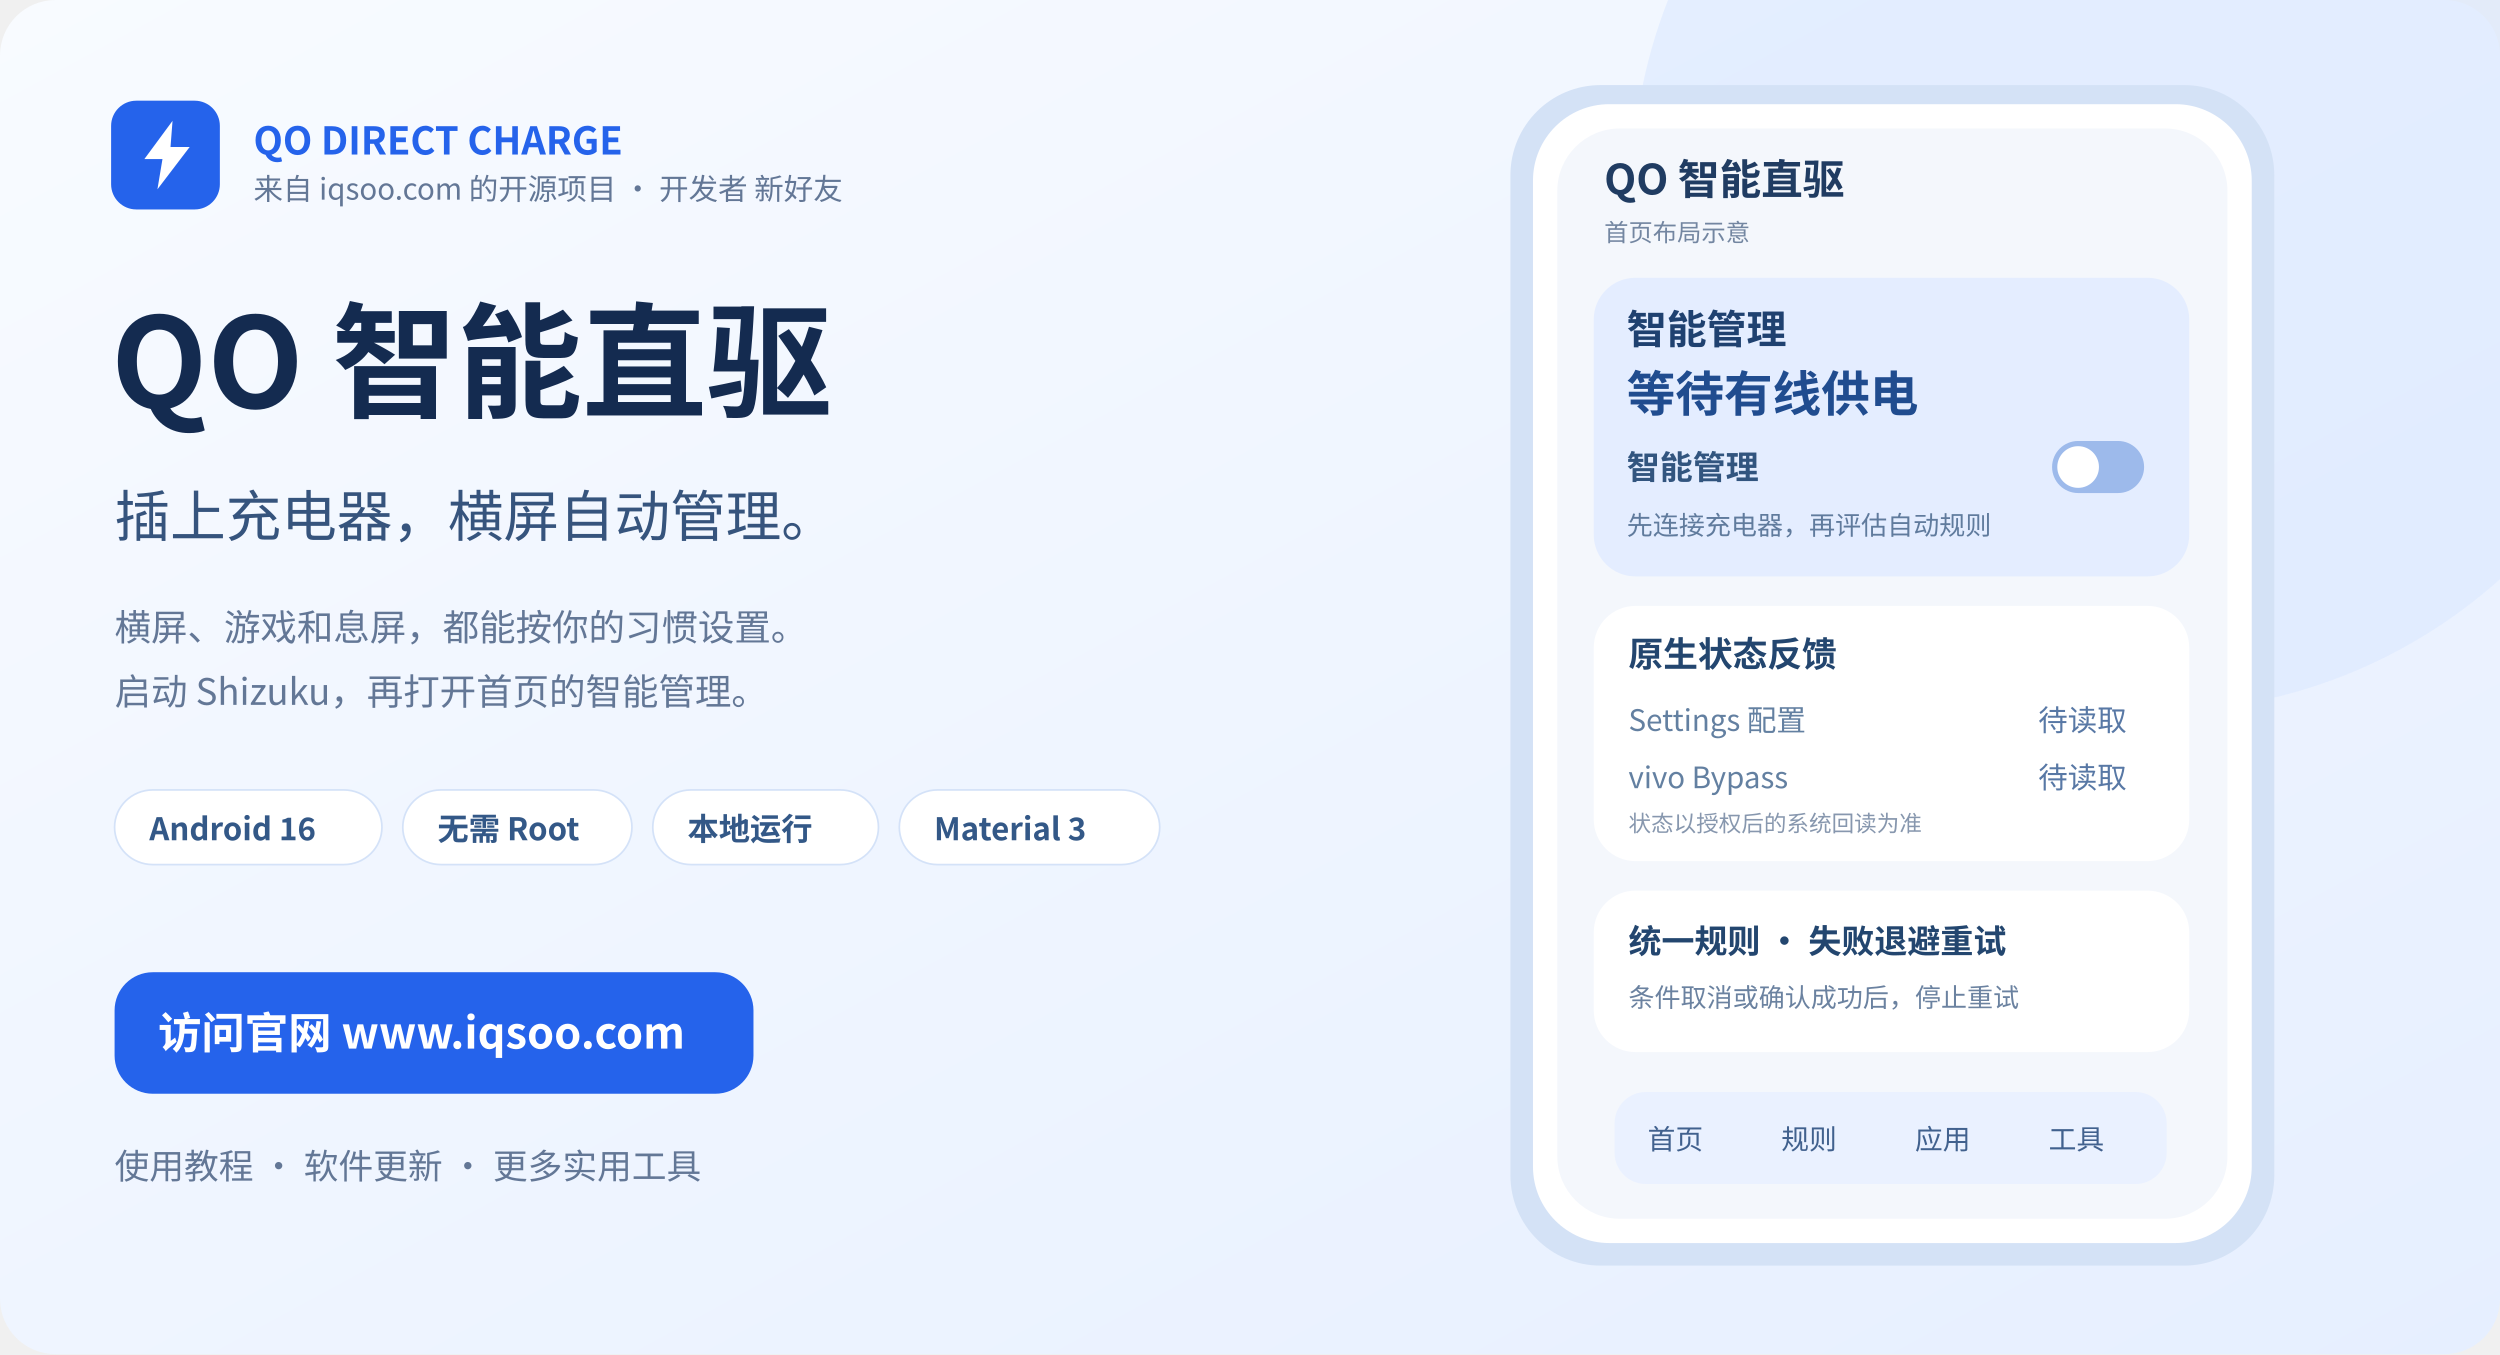
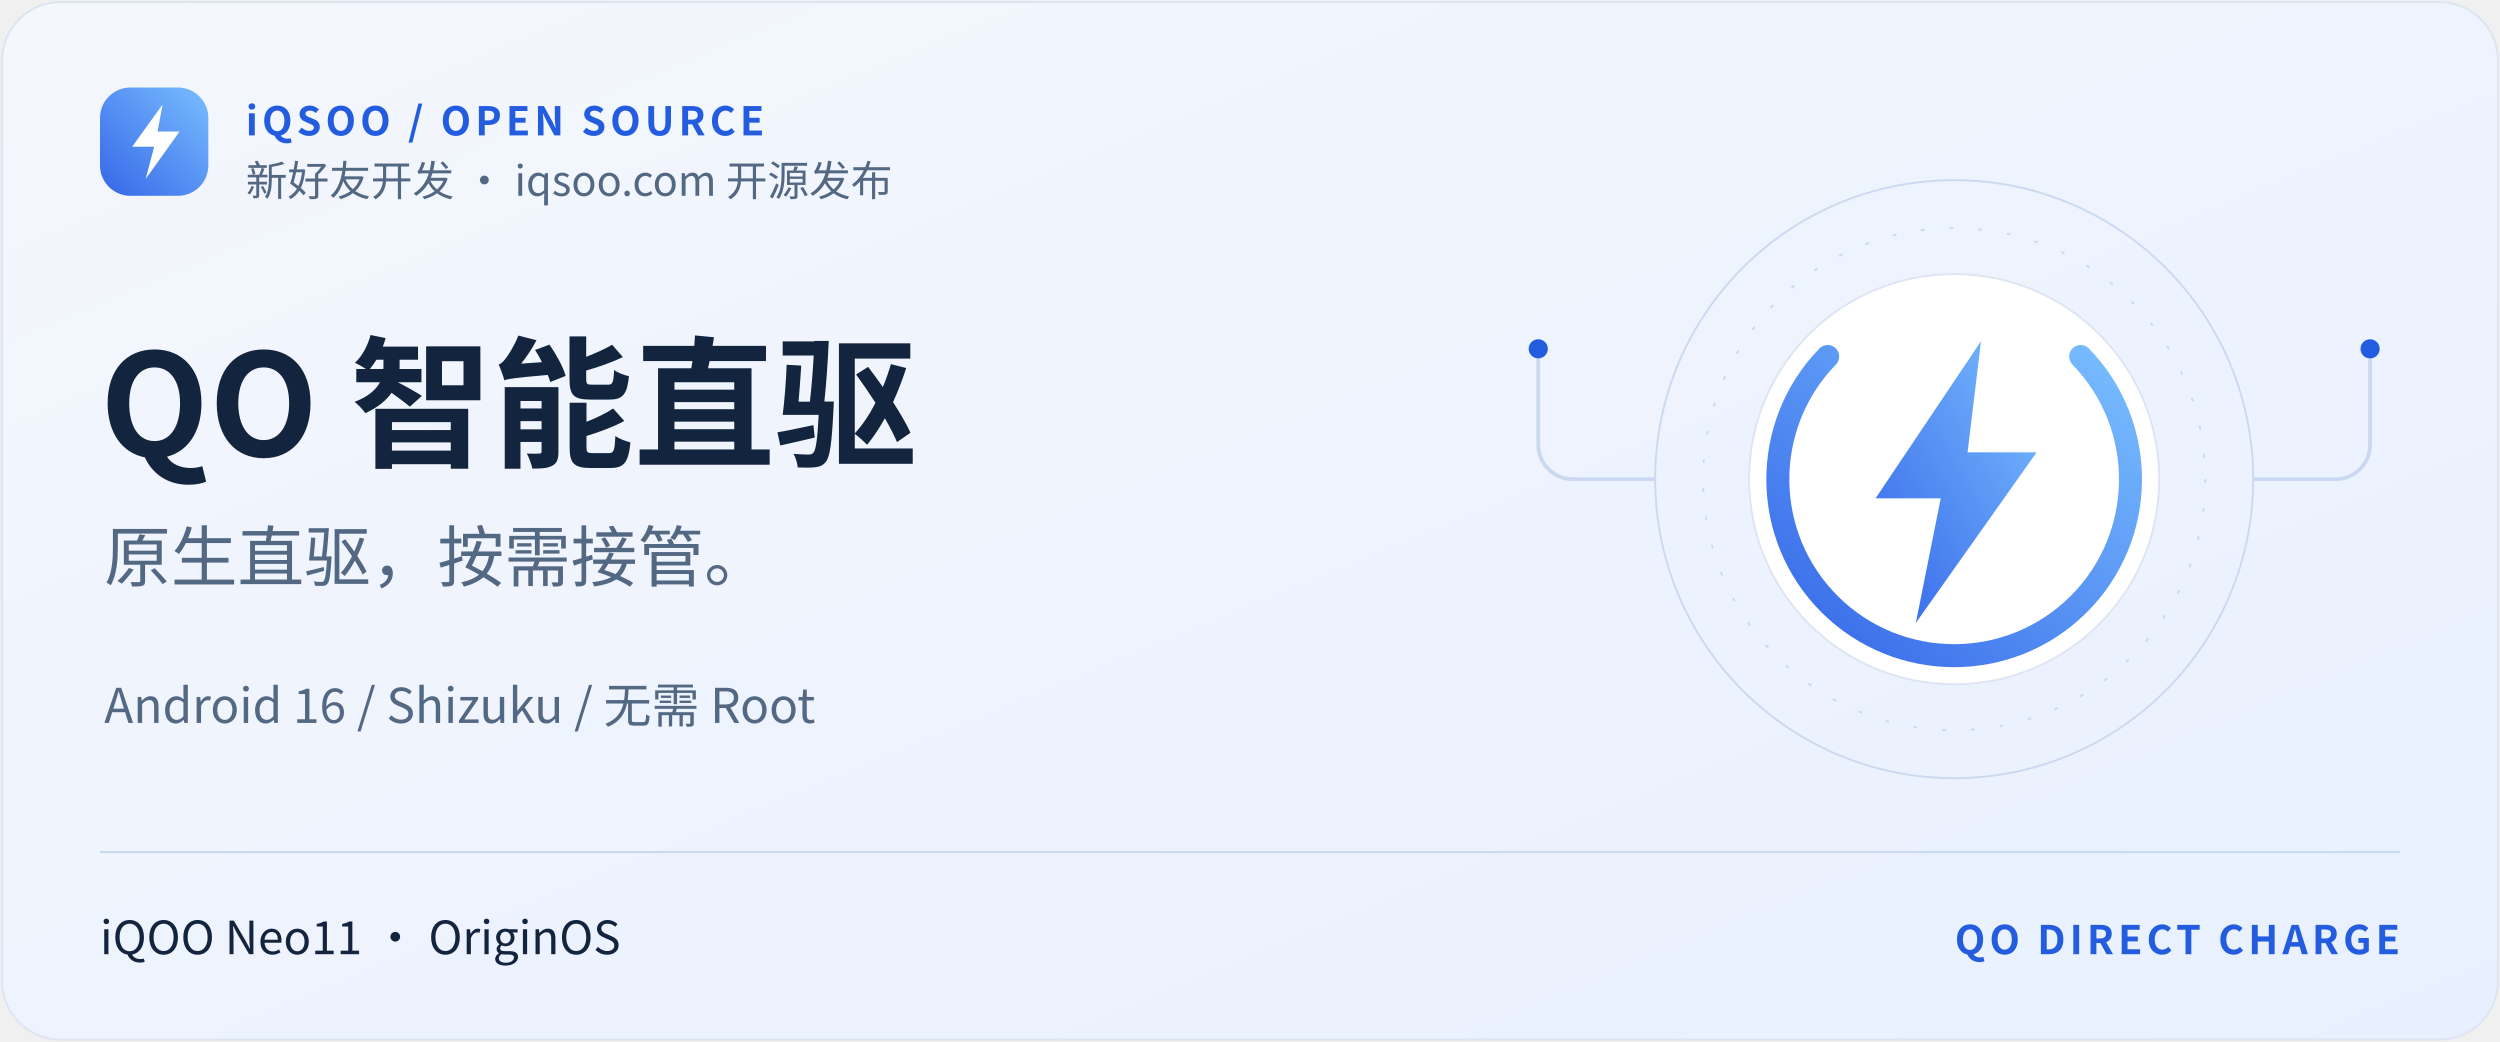
- <svg xmlns="http://www.w3.org/2000/svg" width="1440" height="780" viewBox="0 0 1440 780" role="img">
+ <svg xmlns="http://www.w3.org/2000/svg" width="1200" height="500" viewBox="0 0 1200 500" role="img" aria-labelledby="title desc">
  <defs>
-     <linearGradient id="bg" x2="1" y2="1">
-       <stop stop-color="#F8FBFF" />
-       <stop offset="1" stop-color="#E6EFFF" />
+     <linearGradient id="surface" x1="0" y1="0" x2="1" y2="1">
+       <stop stop-color="#F4F7FC" />
+       <stop offset="1" stop-color="#E8F0FF" />
+     </linearGradient>
+     <linearGradient id="electric" x1="0" y1="1" x2="1" y2="0">
+       <stop stop-color="#3566E8" />
+       <stop offset="1" stop-color="#79BEFF" />
    </linearGradient>
  </defs>
-   <rect x="0" y="0" width="1440" height="780" rx="32" fill="url(#bg)" stroke="none" />
-   <circle cx="1240" cy="110" r="300" fill="#DBE8FF" opacity=".6" />
-   <g transform="translate(64 58) scale(0.58)">
-     <rect x="0" y="0" width="108" height="108" rx="25" fill="#2563EB" stroke="none" />
-     <path d="M61 20L33 58H51L46 88L78 46H59Z" fill="#fff" />
+   <rect x="1" y="1" width="1198" height="498" rx="28" fill="url(#surface)" stroke="#DDE5F2" />
+   <g font-family="'Noto Sans CJK SC','PingFang SC','Microsoft YaHei',sans-serif">
+     <g transform="translate(48 42) scale(0.8125)">
+       <rect x="0" y="0" width="64" height="64" rx="18" fill="url(#electric)" stroke="none" />
+       <path d="M37 10 19 35h13l-5 19 20-28H34Z" fill="#FFFFFF" />
+     </g>
+     <text x="118" y="65" font-size="19" font-weight="700" fill="#245CE0" letter-spacing="2">iQSOO  /  OPEN SOURCE</text>
+     <text x="118" y="94" font-size="20" font-weight="400" fill="#536883">新好友开发 · iqsoo.com 开源发布</text>
+     <text x="48" y="219" font-size="68" font-weight="700" fill="#13243F">QO 智能直驱</text>
+     <text x="50" y="279" font-size="32" font-weight="500" fill="#536883">原生直驱，按需接管。</text>
+     <text x="50" y="347" font-size="23" font-weight="500" fill="#536883">Android 16  /  Shizuku  /  无需 Root</text>
+     <g transform="translate(938 230) scale(0.92)">
+       <circle r="156" fill="none" stroke="#CBD9F0" />
+       <circle r="131" fill="none" stroke="#CBD9F0" stroke-dasharray="2 13" />
+       <path d="M-156 0H-199a18 18 0 0 1-18-18v-45M156 0h43a18 18 0 0 0 18-18v-45" fill="none" stroke="#CBD9F0" stroke-width="2" />
+       <circle cx="-217" cy="-68" r="5" fill="#245CE0" />
+       <circle cx="217" cy="-68" r="5" fill="#245CE0" />
+       <circle r="107" fill="#FFFFFF" stroke="#DDE5F2" />
+       <path d="M-66-64a92 92 0 1 0 132 0" fill="none" stroke="url(#electric)" stroke-width="12" stroke-linecap="round" />
+       <path d="M14-72-41 10h34l-13 65L43-14H7Z" fill="url(#electric)" />
+     </g>
+     <path d="M48 409H1152" stroke="#CBD9F0" />
+     <text x="48" y="458" font-size="22" font-weight="500" fill="#13243F">iQOO Neo11 · OriginOS</text>
+     <text x="1152" y="458" font-size="19" font-weight="700" fill="#245CE0" text-anchor="end" letter-spacing="2">QO DIRECT CHARGE</text>
  </g>
-   <text x="146" y="89" font-family="'Noto Sans CJK SC','PingFang SC','Microsoft YaHei',sans-serif" font-size="22" font-weight="700" fill="#2563EB">QO DIRECT CHARGE</text>
-   <text x="146" y="115" font-family="'Noto Sans CJK SC','PingFang SC','Microsoft YaHei',sans-serif" font-size="17" font-weight="400" fill="#637796">来自 iqsoo.com 的开源项目 · 开发者 新好友</text>
-   <text x="64" y="235" font-family="'Noto Sans CJK SC','PingFang SC','Microsoft YaHei',sans-serif" font-size="72" font-weight="750" fill="#142B50">QO 智能直驱</text>
-   <text x="66" y="309" font-family="'Noto Sans CJK SC','PingFang SC','Microsoft YaHei',sans-serif" font-size="32" font-weight="500" fill="#36547D">插上充电器，横屏自动管理。</text>
-   <text x="66" y="369" font-family="'Noto Sans CJK SC','PingFang SC','Microsoft YaHei',sans-serif" font-size="21" font-weight="400" fill="#637796">横屏、游戏和息屏，都能按你的习惯设置。</text>
-   <text x="66" y="406" font-family="'Noto Sans CJK SC','PingFang SC','Microsoft YaHei',sans-serif" font-size="21" font-weight="400" fill="#637796">启动 Shizuku，再打开首页的智能管理。</text>
-   <rect x="66" y="455" width="154" height="43" rx="22" fill="#FFFFFF" stroke="#D4E2F8" />
-   <text x="86" y="484" font-family="'Noto Sans CJK SC','PingFang SC','Microsoft YaHei',sans-serif" font-size="18" font-weight="600" fill="#335887">Android 16</text>
-   <rect x="232" y="455" width="132" height="43" rx="22" fill="#FFFFFF" stroke="#D4E2F8" />
-   <text x="252" y="484" font-family="'Noto Sans CJK SC','PingFang SC','Microsoft YaHei',sans-serif" font-size="18" font-weight="600" fill="#335887">无需 Root</text>
-   <rect x="376" y="455" width="130" height="43" rx="22" fill="#FFFFFF" stroke="#D4E2F8" />
-   <text x="396" y="484" font-family="'Noto Sans CJK SC','PingFang SC','Microsoft YaHei',sans-serif" font-size="18" font-weight="600" fill="#335887">本地运行</text>
-   <rect x="518" y="455" width="150" height="43" rx="22" fill="#FFFFFF" stroke="#D4E2F8" />
-   <text x="538" y="484" font-family="'Noto Sans CJK SC','PingFang SC','Microsoft YaHei',sans-serif" font-size="18" font-weight="600" fill="#335887">Material 3</text>
-   <rect x="66" y="560" width="368" height="70" rx="22" fill="#2563EB" stroke="none" />
-   <text x="91" y="604" font-family="'Noto Sans CJK SC','PingFang SC','Microsoft YaHei',sans-serif" font-size="25" font-weight="700" fill="#FFFFFF">访问官网 www.iqsoo.com</text>
-   <text x="66" y="679" font-family="'Noto Sans CJK SC','PingFang SC','Microsoft YaHei',sans-serif" font-size="20" font-weight="400" fill="#637796">使用教程 · 软件更新 · 更多实用工具</text>
-   <rect x="870" y="49" width="440" height="680" rx="52" fill="#D4E2F6" stroke="none" />
-   <rect x="883" y="60" width="414" height="656" rx="44" fill="#FFFFFF" stroke="none" />
-   <rect x="897" y="74" width="386" height="628" rx="36" fill="#F4F7FC" stroke="none" />
-   <text x="924" y="112" font-family="'Noto Sans CJK SC','PingFang SC','Microsoft YaHei',sans-serif" font-size="24" font-weight="700" fill="#203C62">QO 智能直驱</text>
-   <text x="924" y="139" font-family="'Noto Sans CJK SC','PingFang SC','Microsoft YaHei',sans-serif" font-size="14" font-weight="400" fill="#7386A1">首页布局示意</text>
-   <rect x="918" y="160" width="343" height="172" rx="24" fill="#E4EDFF" stroke="none" />
-   <text x="937" y="198" font-family="'Noto Sans CJK SC','PingFang SC','Microsoft YaHei',sans-serif" font-size="23" font-weight="700" fill="#1F4170">智能管理</text>
-   <text x="937" y="237" font-family="'Noto Sans CJK SC','PingFang SC','Microsoft YaHei',sans-serif" font-size="28" font-weight="700" fill="#204C8F">等待有线供电</text>
-   <text x="937" y="276" font-family="'Noto Sans CJK SC','PingFang SC','Microsoft YaHei',sans-serif" font-size="19" font-weight="600" fill="#32557F">智能管理</text>
-   <rect x="1182" y="254" width="53" height="30" rx="15" fill="#9DBAEB" stroke="none" />
-   <rect x="1185" y="257" width="24" height="24" rx="12" fill="#FFFFFF" stroke="none" />
-   <text x="937" y="308" font-family="'Noto Sans CJK SC','PingFang SC','Microsoft YaHei',sans-serif" font-size="15" font-weight="400" fill="#607B9D">先连接充电器，再评估自动规则</text>
-   <rect x="918" y="349" width="343" height="147" rx="24" fill="#FFFFFF" stroke="none" />
-   <text x="938" y="384" font-family="'Noto Sans CJK SC','PingFang SC','Microsoft YaHei',sans-serif" font-size="20" font-weight="700" fill="#23466F">原生状态反馈</text>
-   <text x="938" y="421" font-family="'Noto Sans CJK SC','PingFang SC','Microsoft YaHei',sans-serif" font-size="17" font-weight="400" fill="#6380A1">Settings 配置</text>
-   <text x="1174" y="421" font-family="'Noto Sans CJK SC','PingFang SC','Microsoft YaHei',sans-serif" font-size="17" font-weight="400" fill="#5878A5">待读取</text>
-   <text x="938" y="454" font-family="'Noto Sans CJK SC','PingFang SC','Microsoft YaHei',sans-serif" font-size="17" font-weight="400" fill="#6380A1">vivo Bypass</text>
-   <text x="1174" y="454" font-family="'Noto Sans CJK SC','PingFang SC','Microsoft YaHei',sans-serif" font-size="17" font-weight="400" fill="#5878A5">待读取</text>
-   <text x="938" y="479" font-family="'Noto Sans CJK SC','PingFang SC','Microsoft YaHei',sans-serif" font-size="13" font-weight="400" fill="#8797AE">状态以授权后的系统回读为准</text>
-   <rect x="918" y="513" width="343" height="93" rx="24" fill="#FFFFFF" stroke="none" />
-   <text x="938" y="549" font-family="'Noto Sans CJK SC','PingFang SC','Microsoft YaHei',sans-serif" font-size="19" font-weight="700" fill="#23466F">统一规则 · 失败退避重试</text>
-   <text x="938" y="580" font-family="'Noto Sans CJK SC','PingFang SC','Microsoft YaHei',sans-serif" font-size="15" font-weight="400" fill="#6B82A0">条件取消或确认成功后，停止重试</text>
-   <rect x="930" y="629" width="318" height="53" rx="18" fill="#EAF1FF" stroke="none" />
-   <text x="949" y="662" font-family="'Noto Sans CJK SC','PingFang SC','Microsoft YaHei',sans-serif" font-size="16" font-weight="500" fill="#41618E">首页</text>
-   <text x="1026" y="662" font-family="'Noto Sans CJK SC','PingFang SC','Microsoft YaHei',sans-serif" font-size="16" font-weight="500" fill="#41618E">规则</text>
-   <text x="1103" y="662" font-family="'Noto Sans CJK SC','PingFang SC','Microsoft YaHei',sans-serif" font-size="16" font-weight="500" fill="#41618E">应用</text>
-   <text x="1180" y="662" font-family="'Noto Sans CJK SC','PingFang SC','Microsoft YaHei',sans-serif" font-size="16" font-weight="500" fill="#41618E">工具</text>
</svg>
